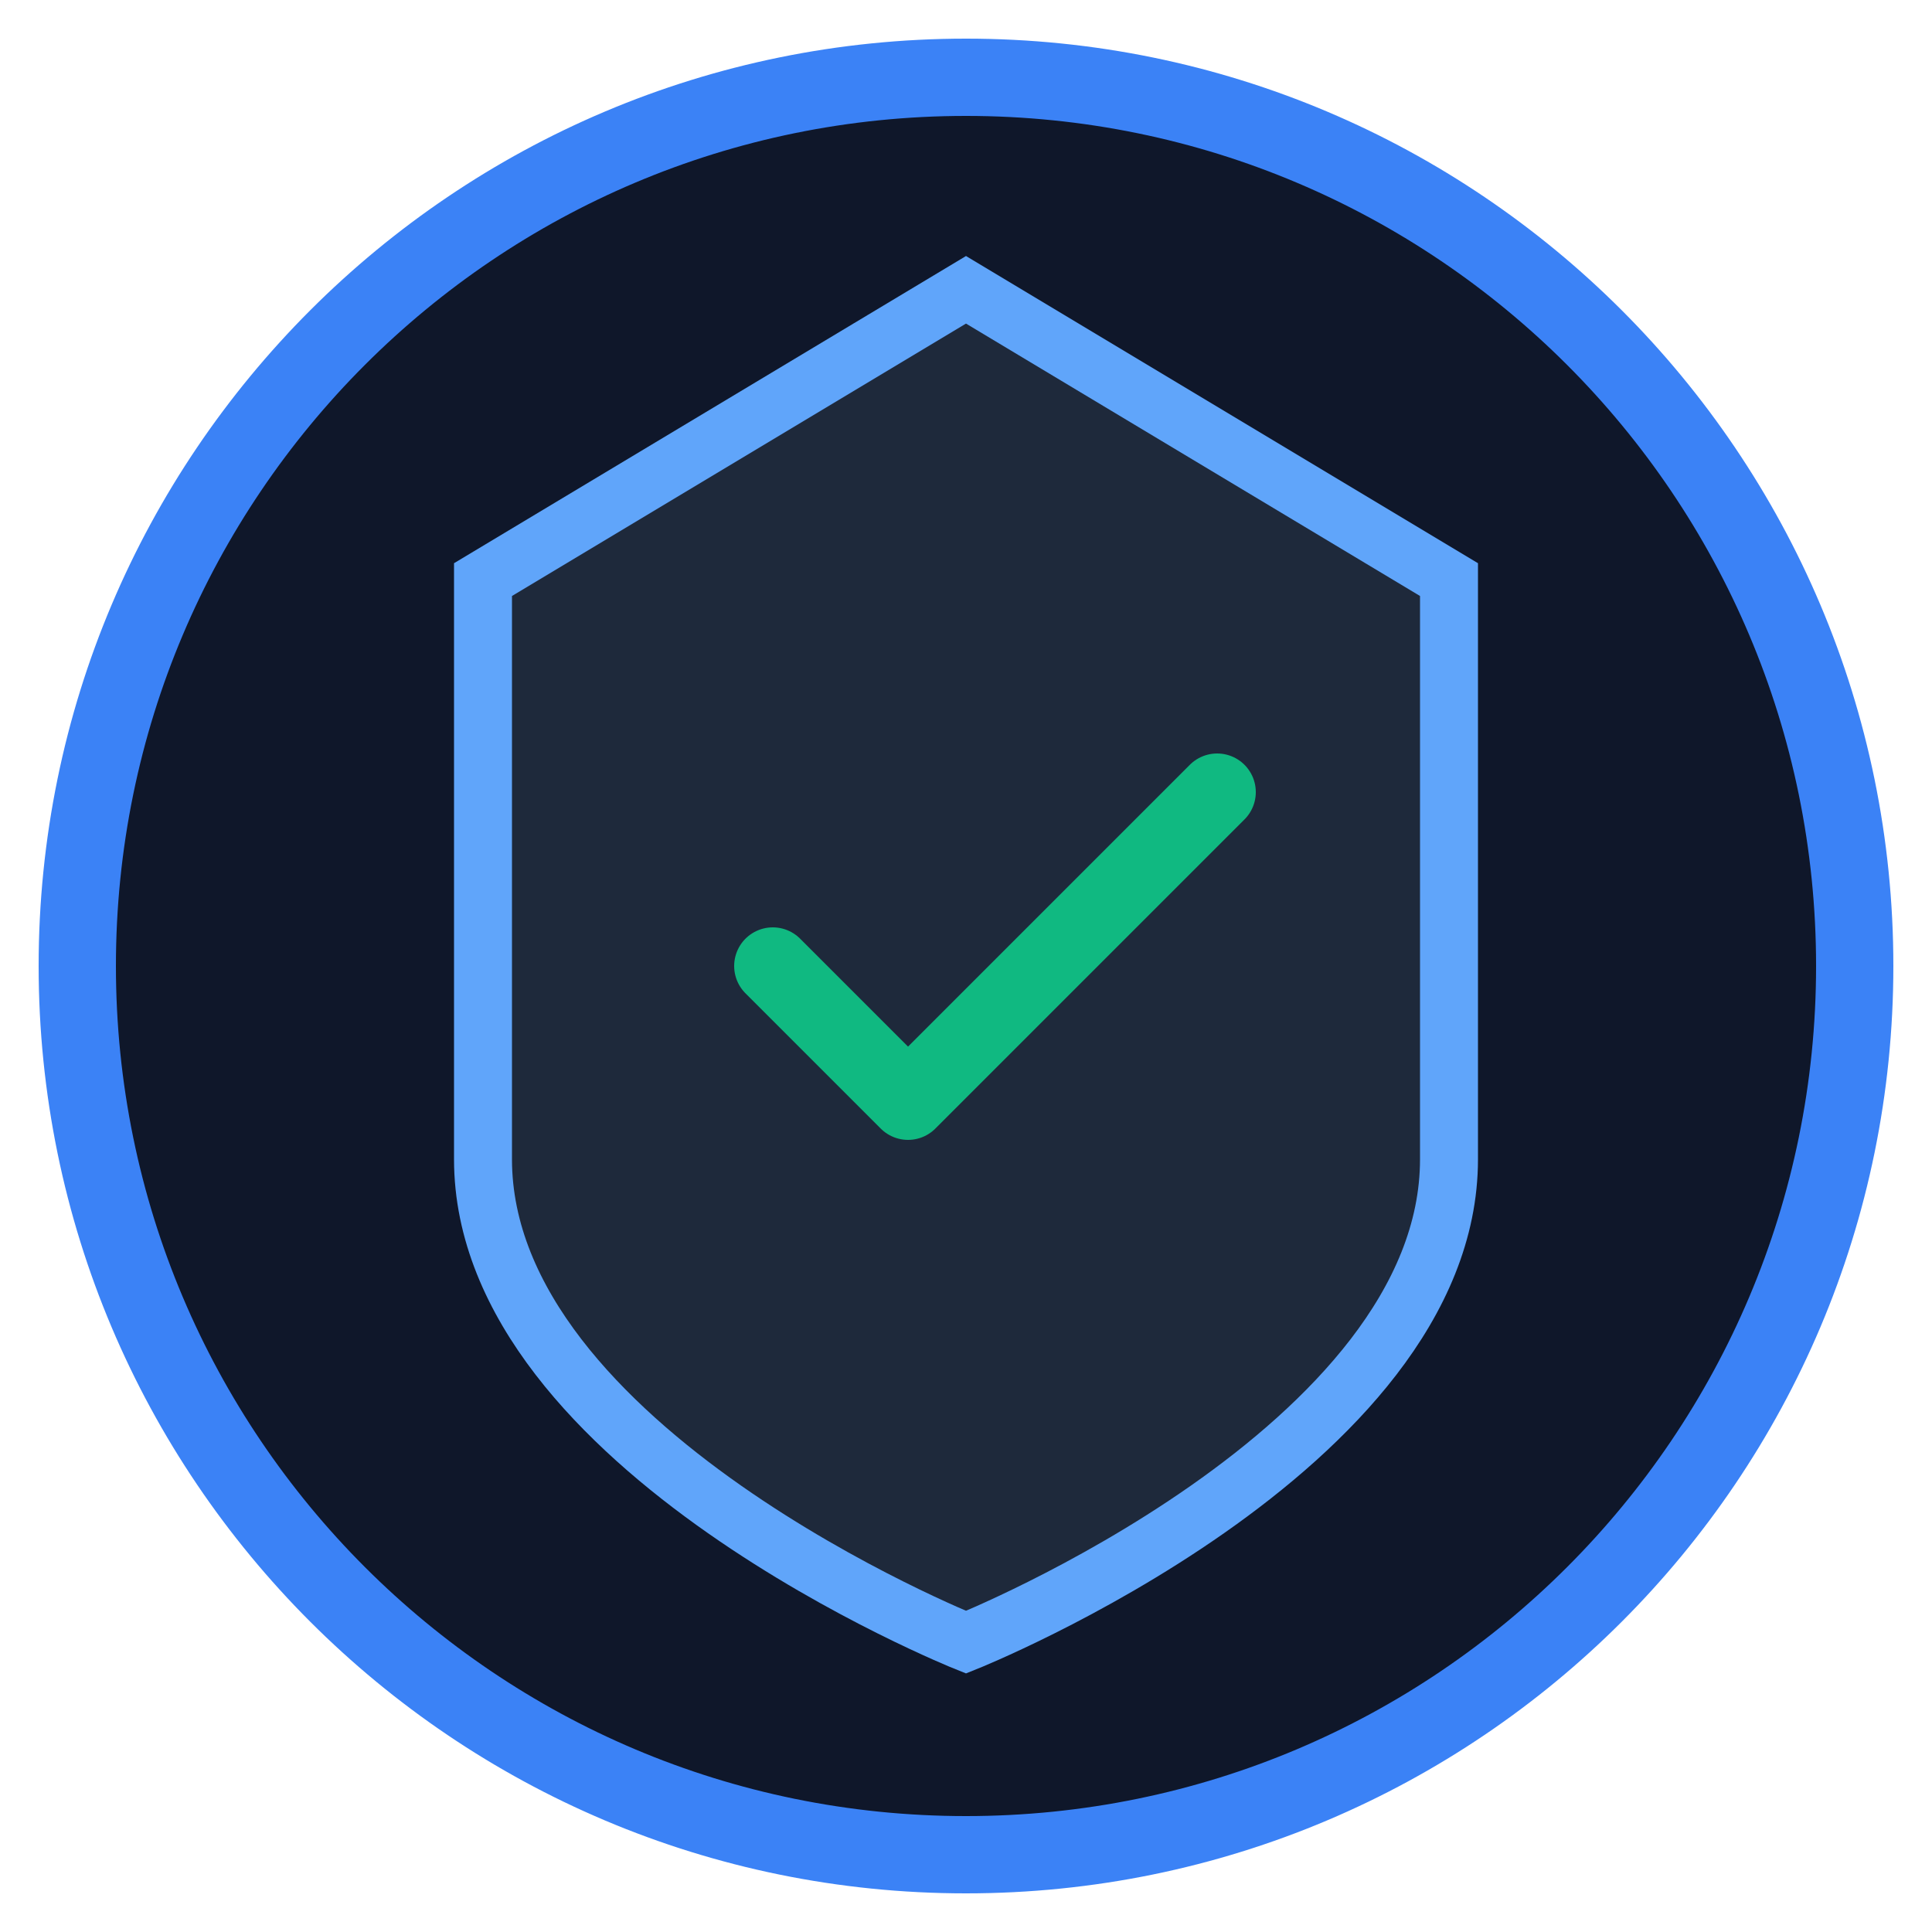
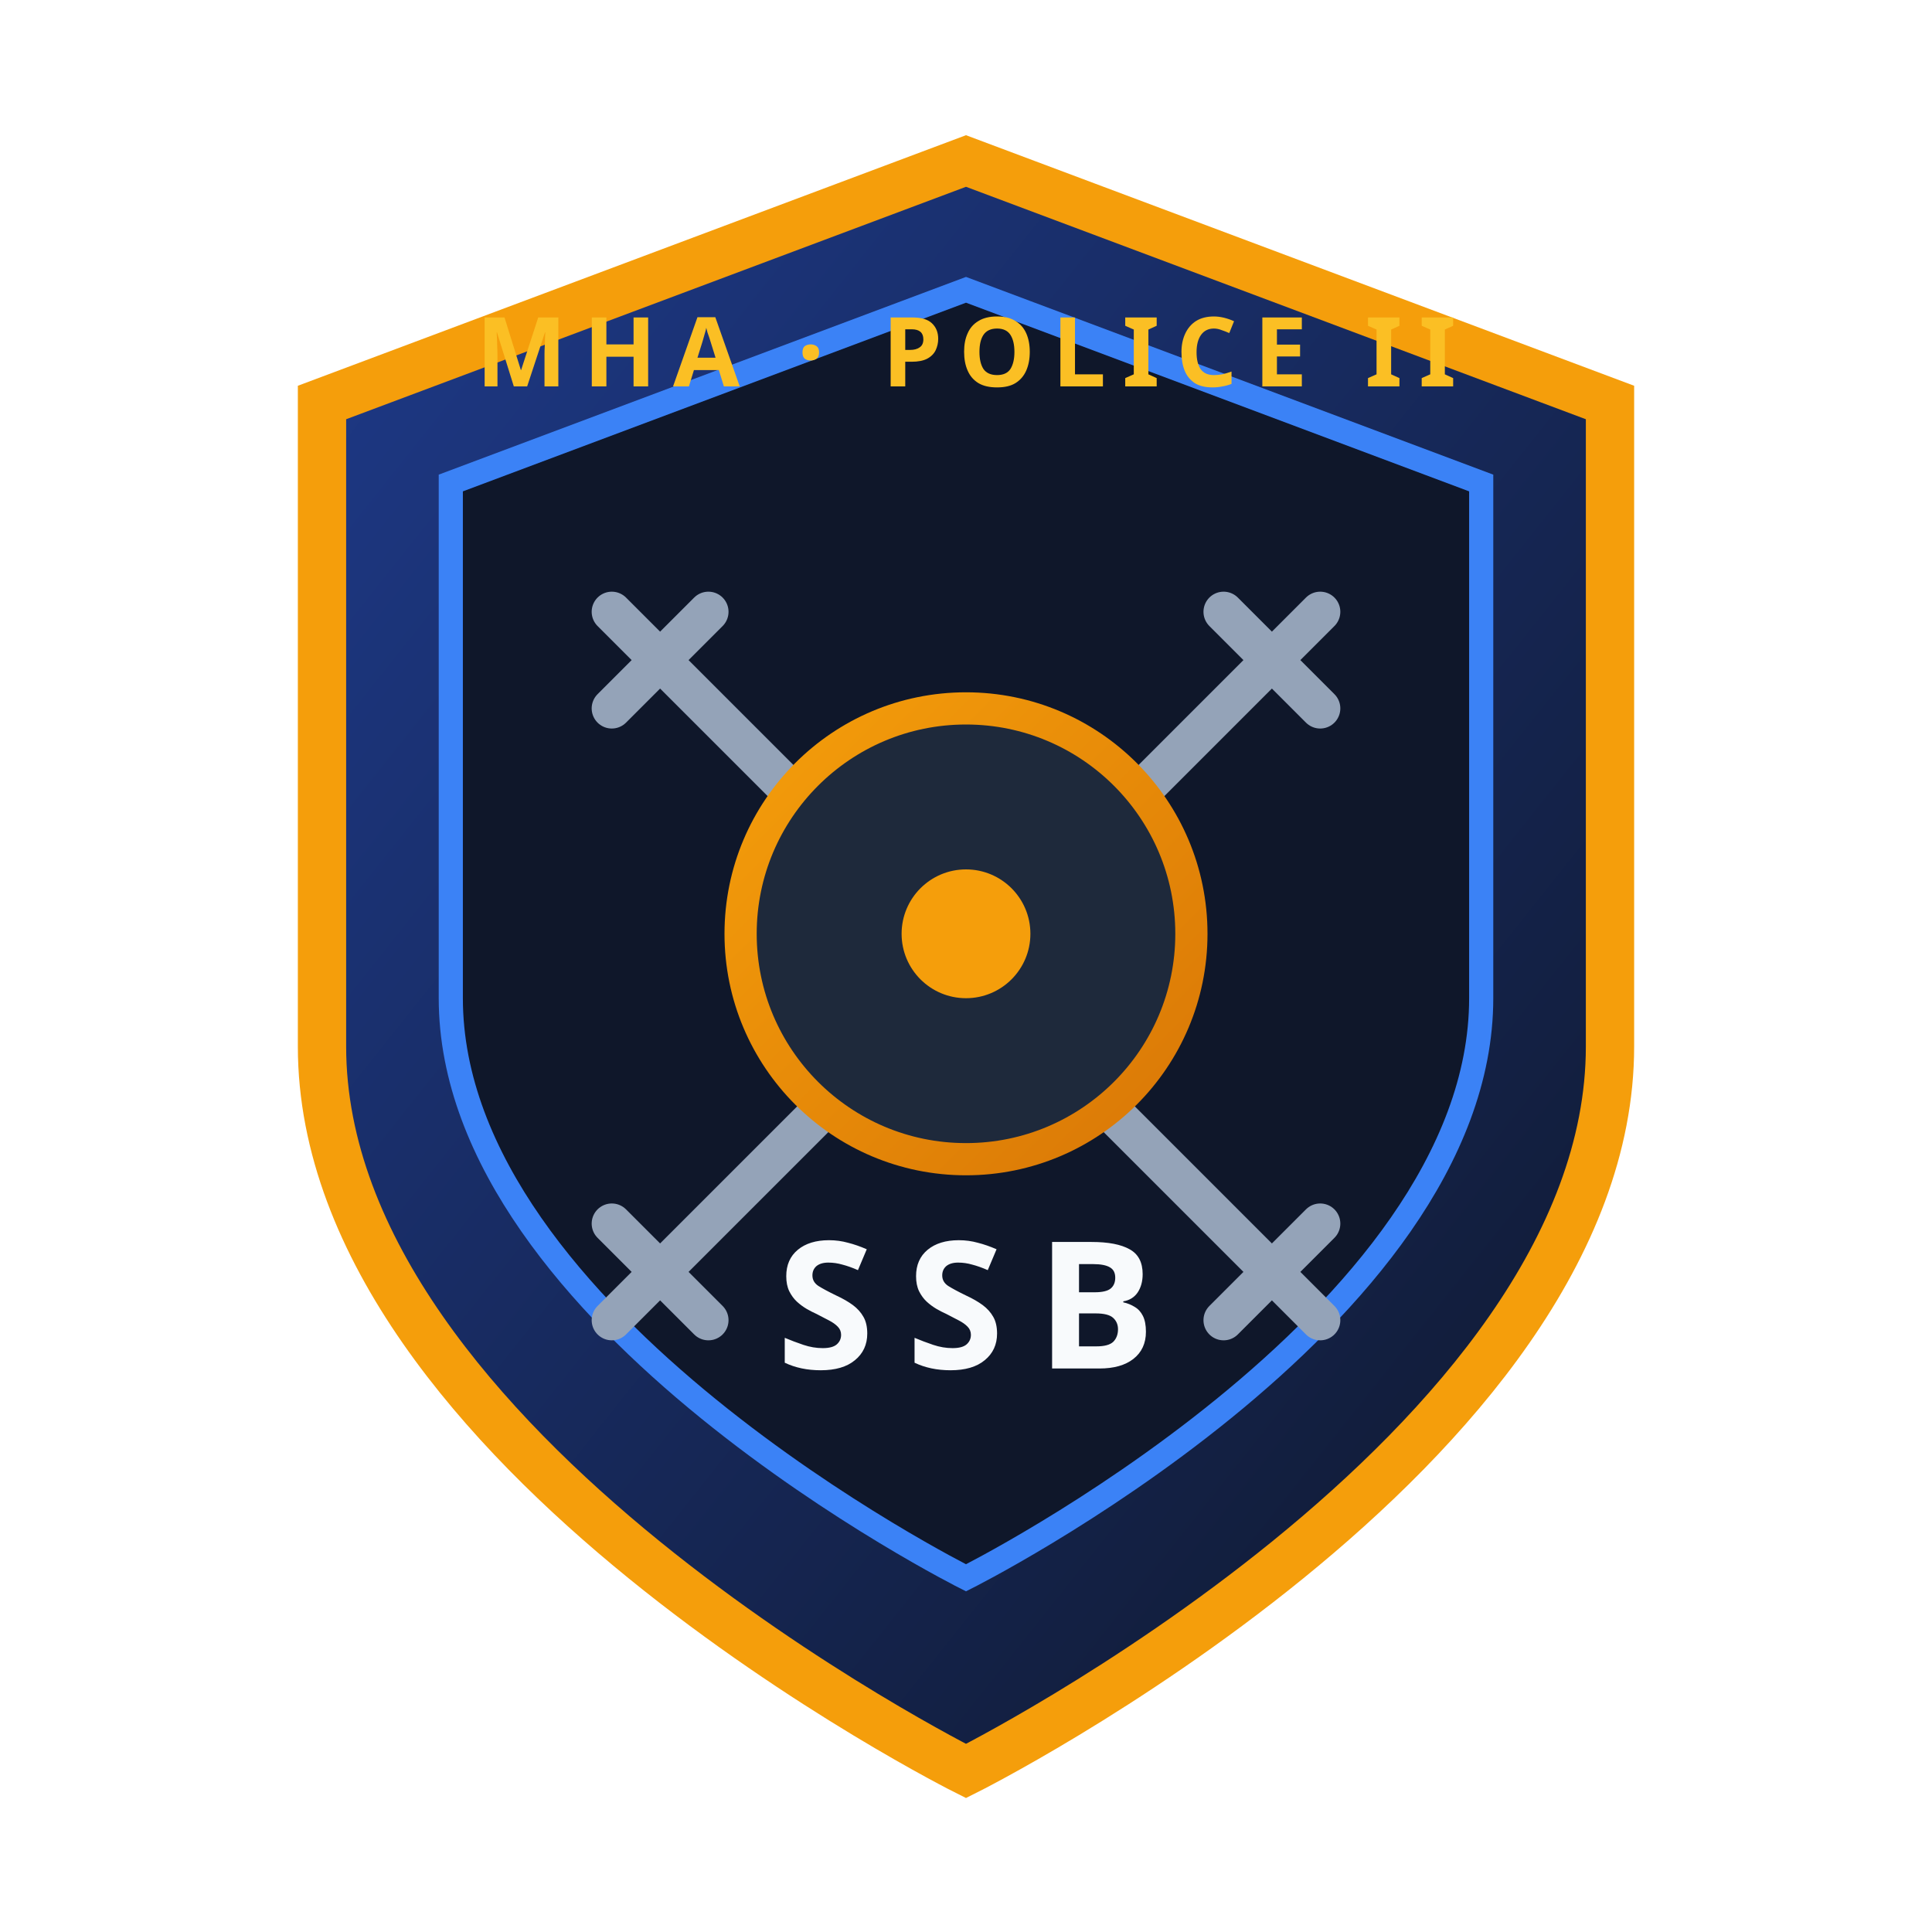
- <svg xmlns="http://www.w3.org/2000/svg" viewBox="0 0 100 100" fill="none">
-   <circle cx="50" cy="50" r="46" fill="#0f172a" stroke="#3b82f6" stroke-width="4" />
-   <path d="M50 15 L75 30 L75 60 C75 75 50 85 50 85 C50 85 25 75 25 60 L25 30 Z" fill="#1e293b" stroke="#60a5fa" stroke-width="3" />
-   <path d="M40 50 L47 57 L63 41" fill="none" stroke="#10b981" stroke-width="4" stroke-linecap="round" stroke-linejoin="round" />
+ <svg xmlns="http://www.w3.org/2000/svg" viewBox="0 0 120 120" fill="none">
+   <defs>
+     <linearGradient id="shieldGrad" x1="0%" y1="0%" x2="100%" y2="100%">
+       <stop offset="0%" stop-color="#1e3a8a" />
+       <stop offset="100%" stop-color="#0f172a" />
+     </linearGradient>
+     <linearGradient id="goldGrad" x1="0%" y1="0%" x2="100%" y2="100%">
+       <stop offset="0%" stop-color="#f59e0b" />
+       <stop offset="100%" stop-color="#d97706" />
+     </linearGradient>
+   </defs>
+   <path d="M60 10 L100 25 V65 C100 90 60 110 60 110 C60 110 20 90 20 65 V25 Z" fill="url(#shieldGrad)" stroke="#f59e0b" stroke-width="3" />
+   <path d="M60 18 L92 30 V62 C92 82 60 98 60 98 C60 98 28 82 28 62 V30 Z" fill="#0f172a" stroke="#3b82f6" stroke-width="1.5" />
+   <path d="M38 38 L82 82 M44 38 L38 44 M76 82 L82 76" stroke="#94a3b8" stroke-width="2.5" stroke-linecap="round" />
+   <path d="M82 38 L38 82 M76 38 L82 44 M38 76 L44 82" stroke="#94a3b8" stroke-width="2.5" stroke-linecap="round" />
+   <circle cx="60" cy="58" r="14" fill="#1e293b" stroke="url(#goldGrad)" stroke-width="2" />
+   <circle cx="60" cy="58" r="4" fill="#f59e0b" />
+   <text x="60" y="85" text-anchor="middle" font-family="system-ui, sans-serif" font-weight="900" font-size="11" fill="#f8fafc" letter-spacing="2">SSB</text>
+   <text x="60" y="24" text-anchor="middle" font-family="system-ui, sans-serif" font-weight="700" font-size="6" fill="#fbbf24" letter-spacing="1">MHA · POLICE II</text>
</svg>
